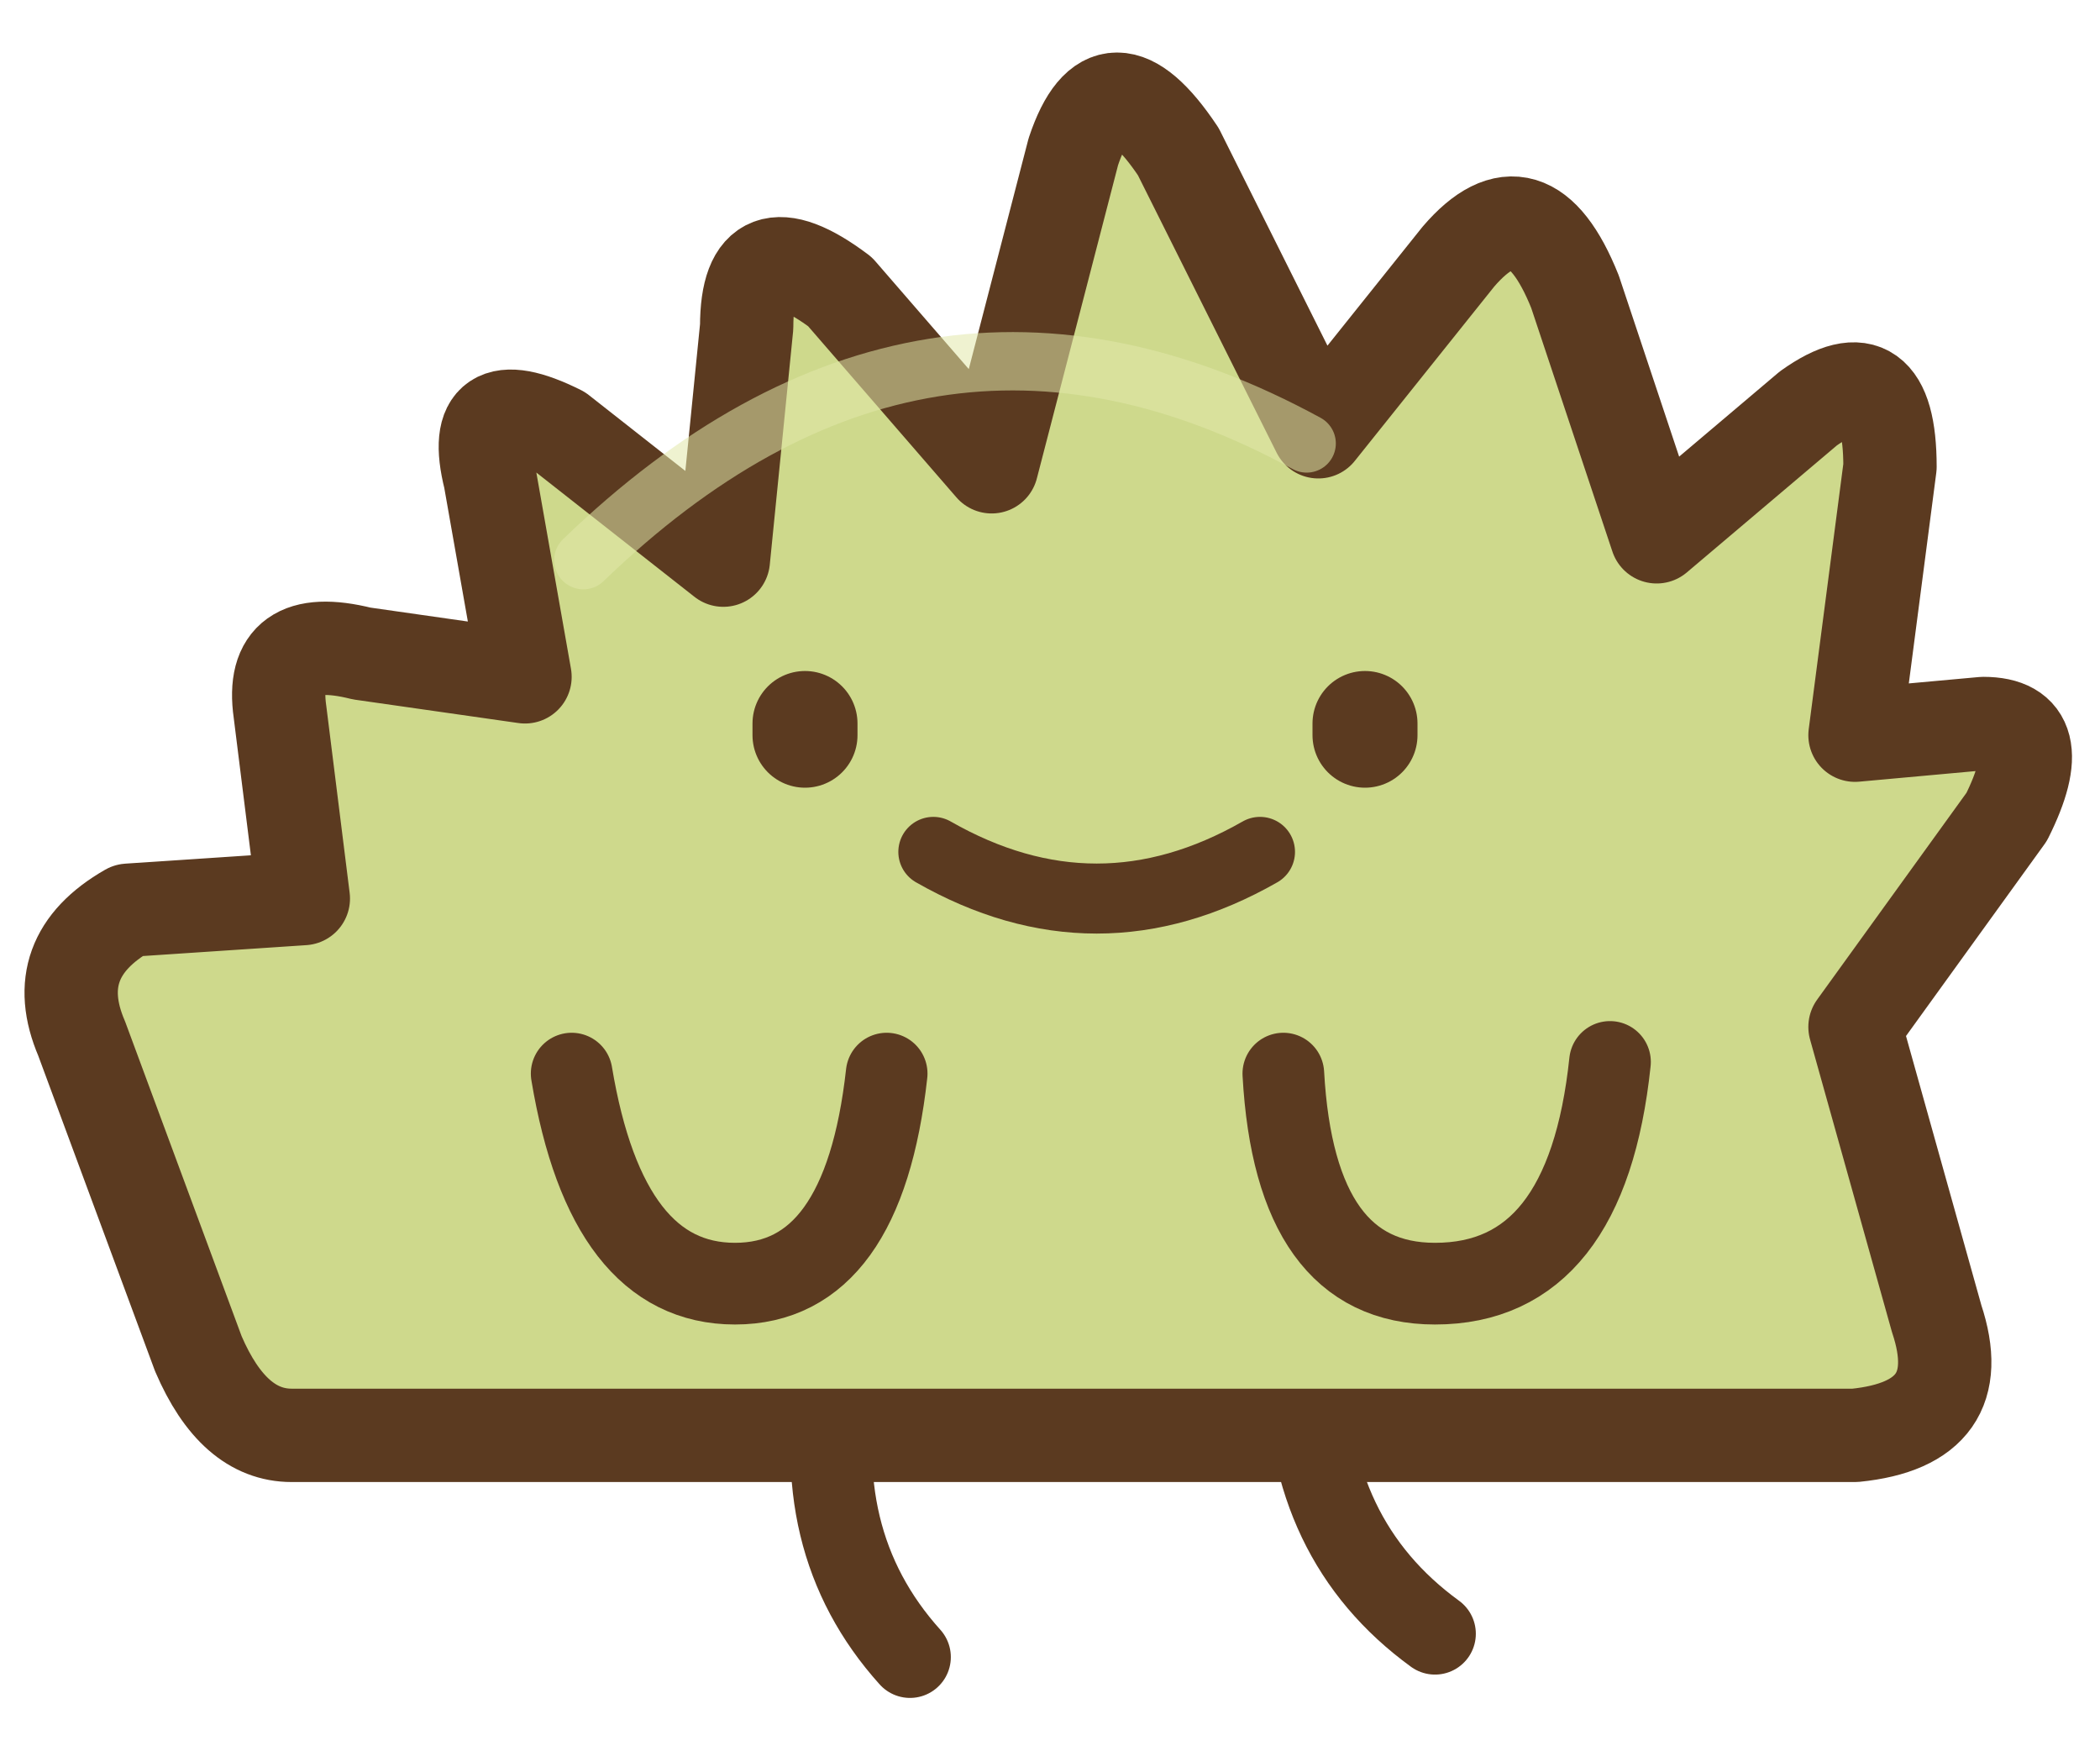
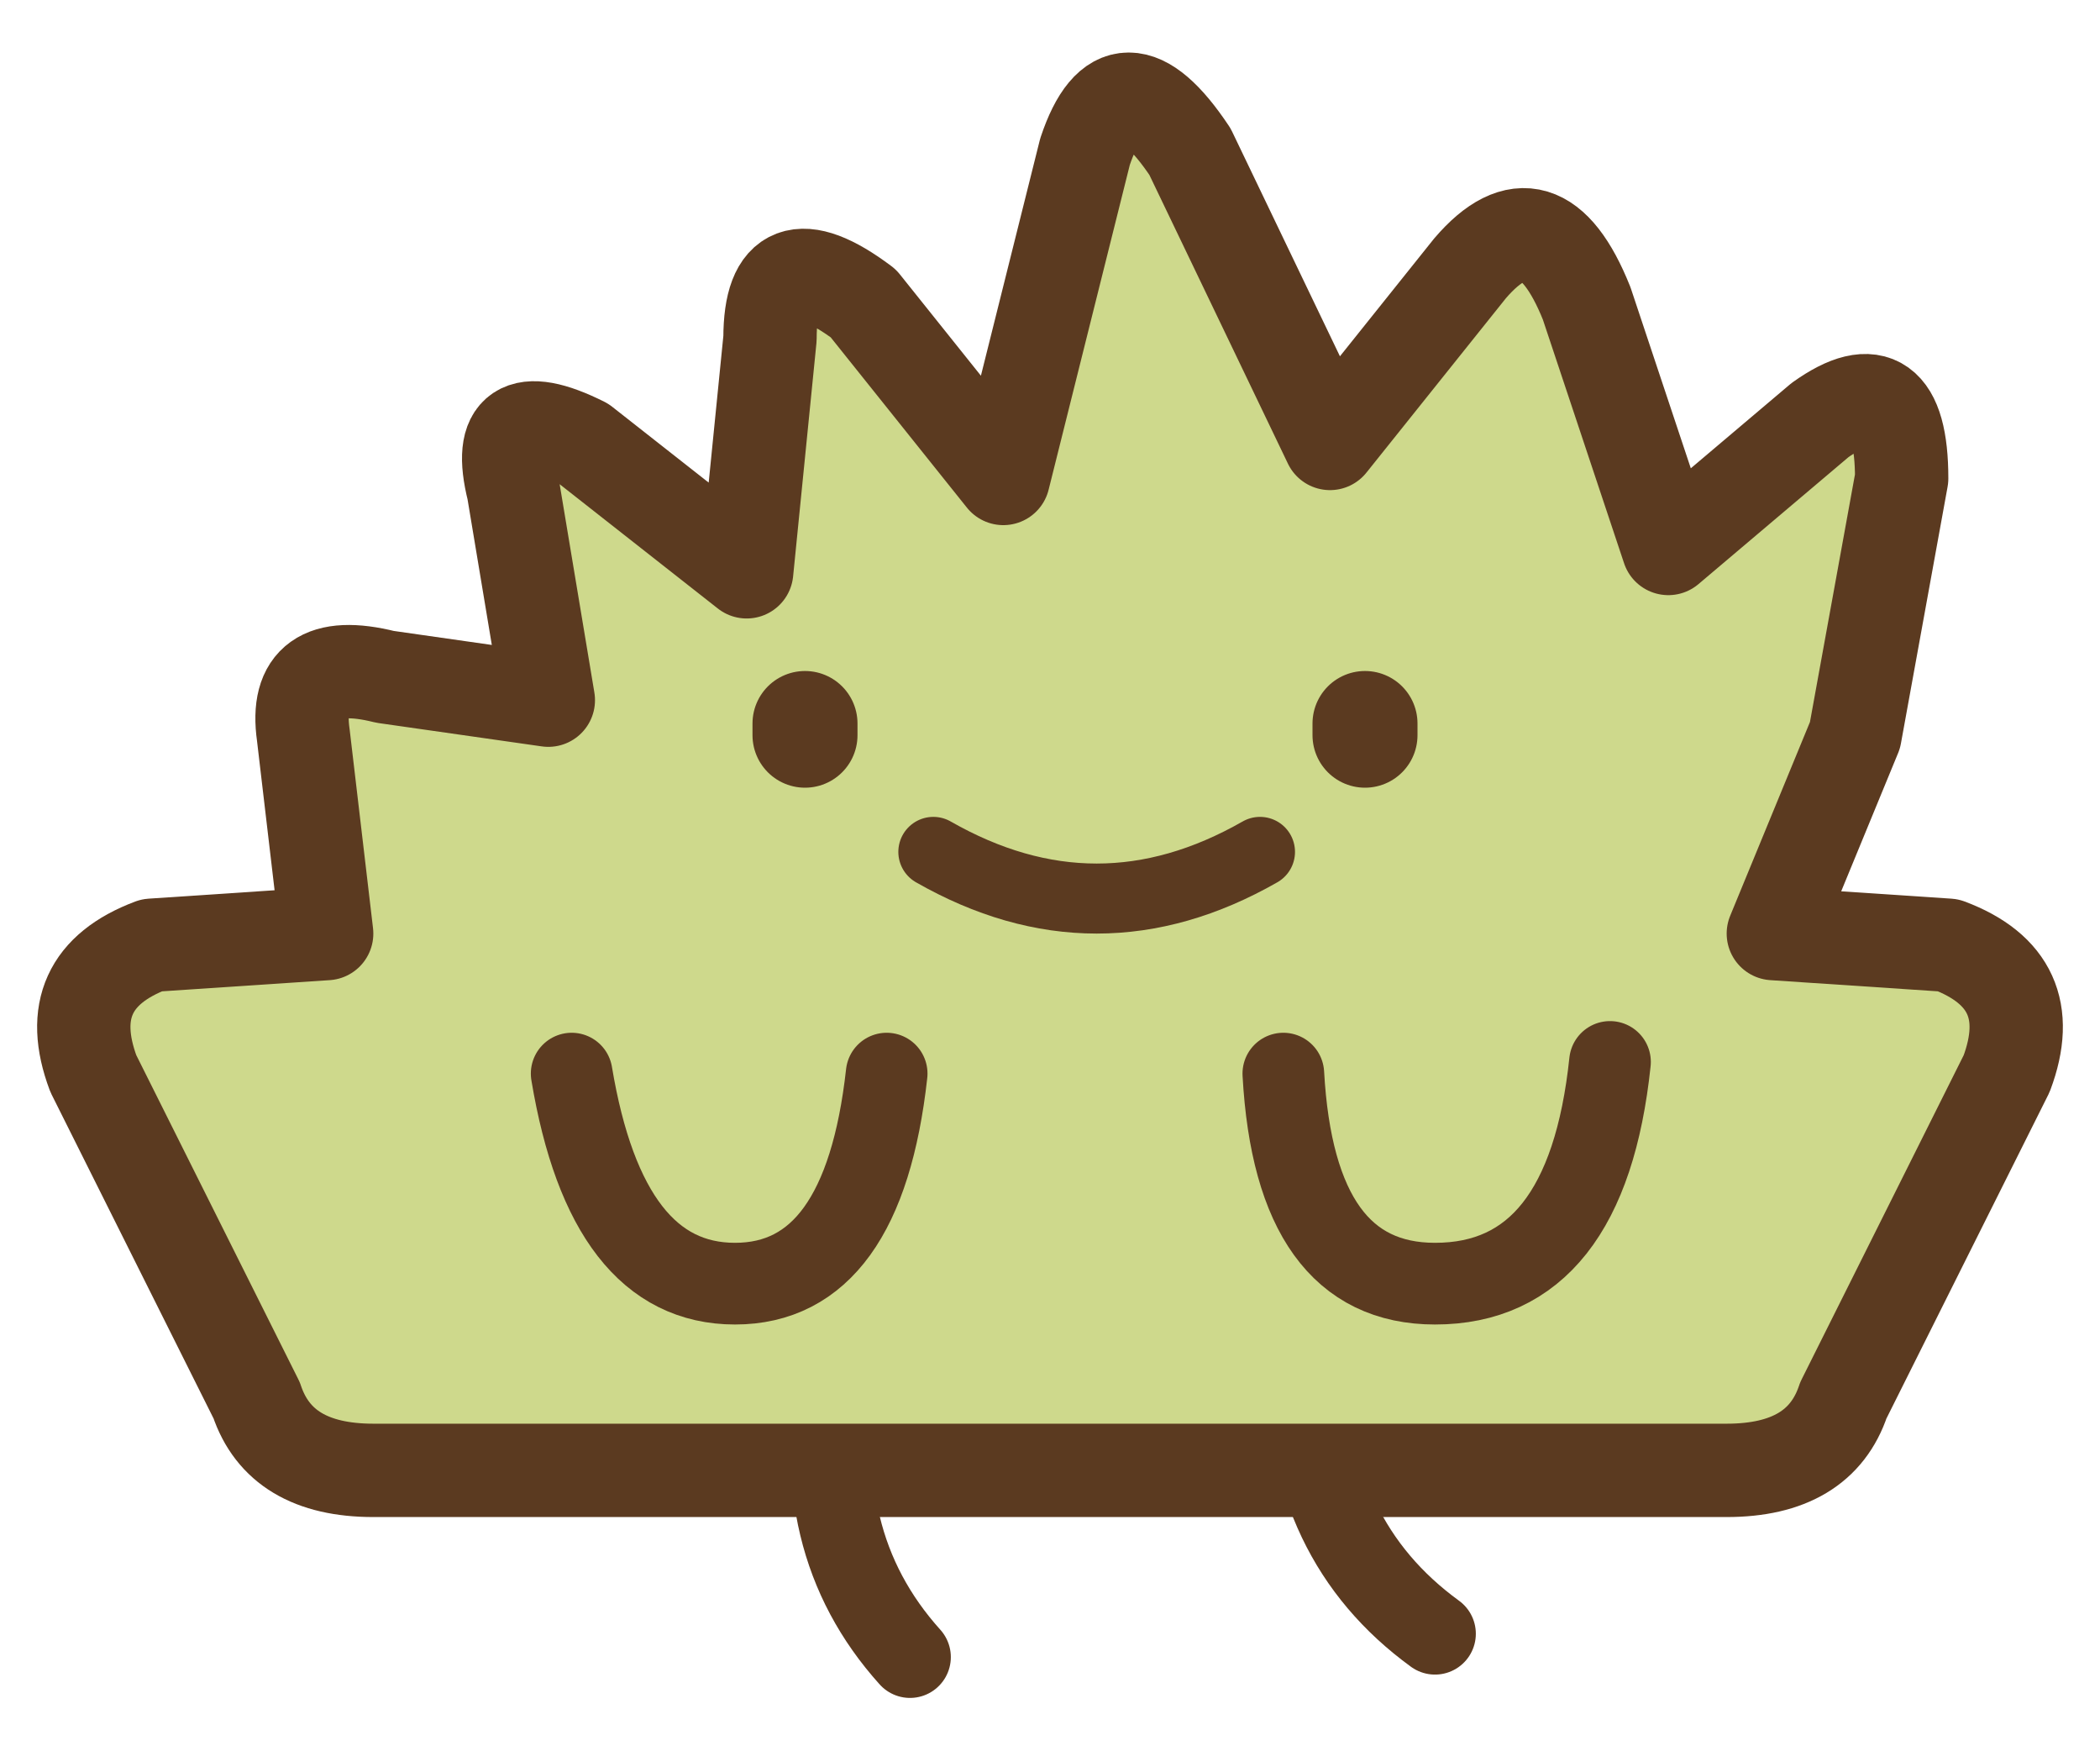
<svg xmlns="http://www.w3.org/2000/svg" viewBox="0 0 180 150" role="img" aria-label="小草团">
  <g class="grass-character">
    <g class="grass-legs" fill="none" stroke="#5b3a20" stroke-width="7" stroke-linecap="round">
      <path class="leg leg-left" d="M 72 117 Q 69 132 78 142" />
      <path class="leg leg-right" d="M 112 117 Q 112 132 123 140" />
    </g>
    <g class="grass-body">
-       <path class="grass-body-shape" d="M 17 116 L 7 89 Q 4 82 11 78 L 26 77 L 24 61 Q 23 54 31 56 L 45 58 L 42 41 Q 40 33 48 37 L 62 48 L 64 28 Q 64 19 72 25 L 85 40 L 92 13 Q 95 4 101 13 L 113 37 L 125 22 Q 131 15 135 25 L 142 46 L 155 35 Q 162 30 162 40 L 159 63 L 170 62 Q 176 62 172 70 L 159 88 L 166 113 Q 169 122 159 123 L 25 123 Q 20 123 17 116 Z" fill="#ced98c" stroke="#5b3a20" stroke-width="8" stroke-linecap="round" stroke-linejoin="round" />
-       <path class="grass-highlight" d="M 50 48 Q 79 20 112 38" fill="none" stroke="#e1e8aa" stroke-width="5" stroke-linecap="round" opacity="0.55" />
+       <path class="grass-body-shape" d="M 22 120 L 8 92 Q 5 84 13 81 L 28 80 L 26 63 Q 25 56 33 58 L 47 60 L 44 42 Q 42 34 50 38 L 64 49 L 66 29 Q 66 20 74 26 L 86 41 L 93 13 Q 96 4 102 13 L 114 38 L 126 23 Q 132 16 136 26 L 143 47 L 156 36 Q 163 31 163 41 L 159 63 L 152 80 L 167 81 Q 175 84 172 92 L 158 120 Q 156 126 148 126 L 32 126 Q 24 126 22 120 Z" fill="#ced98c" stroke="#5b3a20" stroke-width="8" stroke-linecap="round" stroke-linejoin="round" />
      <g class="grass-arms" fill="none" stroke="#5b3a20" stroke-width="7" stroke-linecap="round">
        <path class="arm arm-left" d="M 49 92 Q 52 110 63 110 Q 74 110 76 92" />
        <path class="arm arm-right" d="M 110 92 Q 111 110 123 110 Q 136 110 138 91" />
      </g>
      <g class="grass-face" stroke="#5b3a20" stroke-linecap="round">
        <path class="eye eye-left" d="M 69 62 L 69 63" stroke-width="9" />
        <path class="eye eye-right" d="M 117 62 L 117 63" stroke-width="9" />
        <path class="mouth mouth-smile" d="M 80 73 Q 94 81 108 73" fill="none" stroke-width="6" />
        <path class="mouth mouth-neutral" d="M 82 76 Q 94 78 106 76" fill="none" stroke-width="6" opacity="0" />
        <path class="mouth mouth-frown" d="M 82 80 Q 94 70 106 80" fill="none" stroke-width="6" opacity="0" />
      </g>
    </g>
  </g>
</svg>
